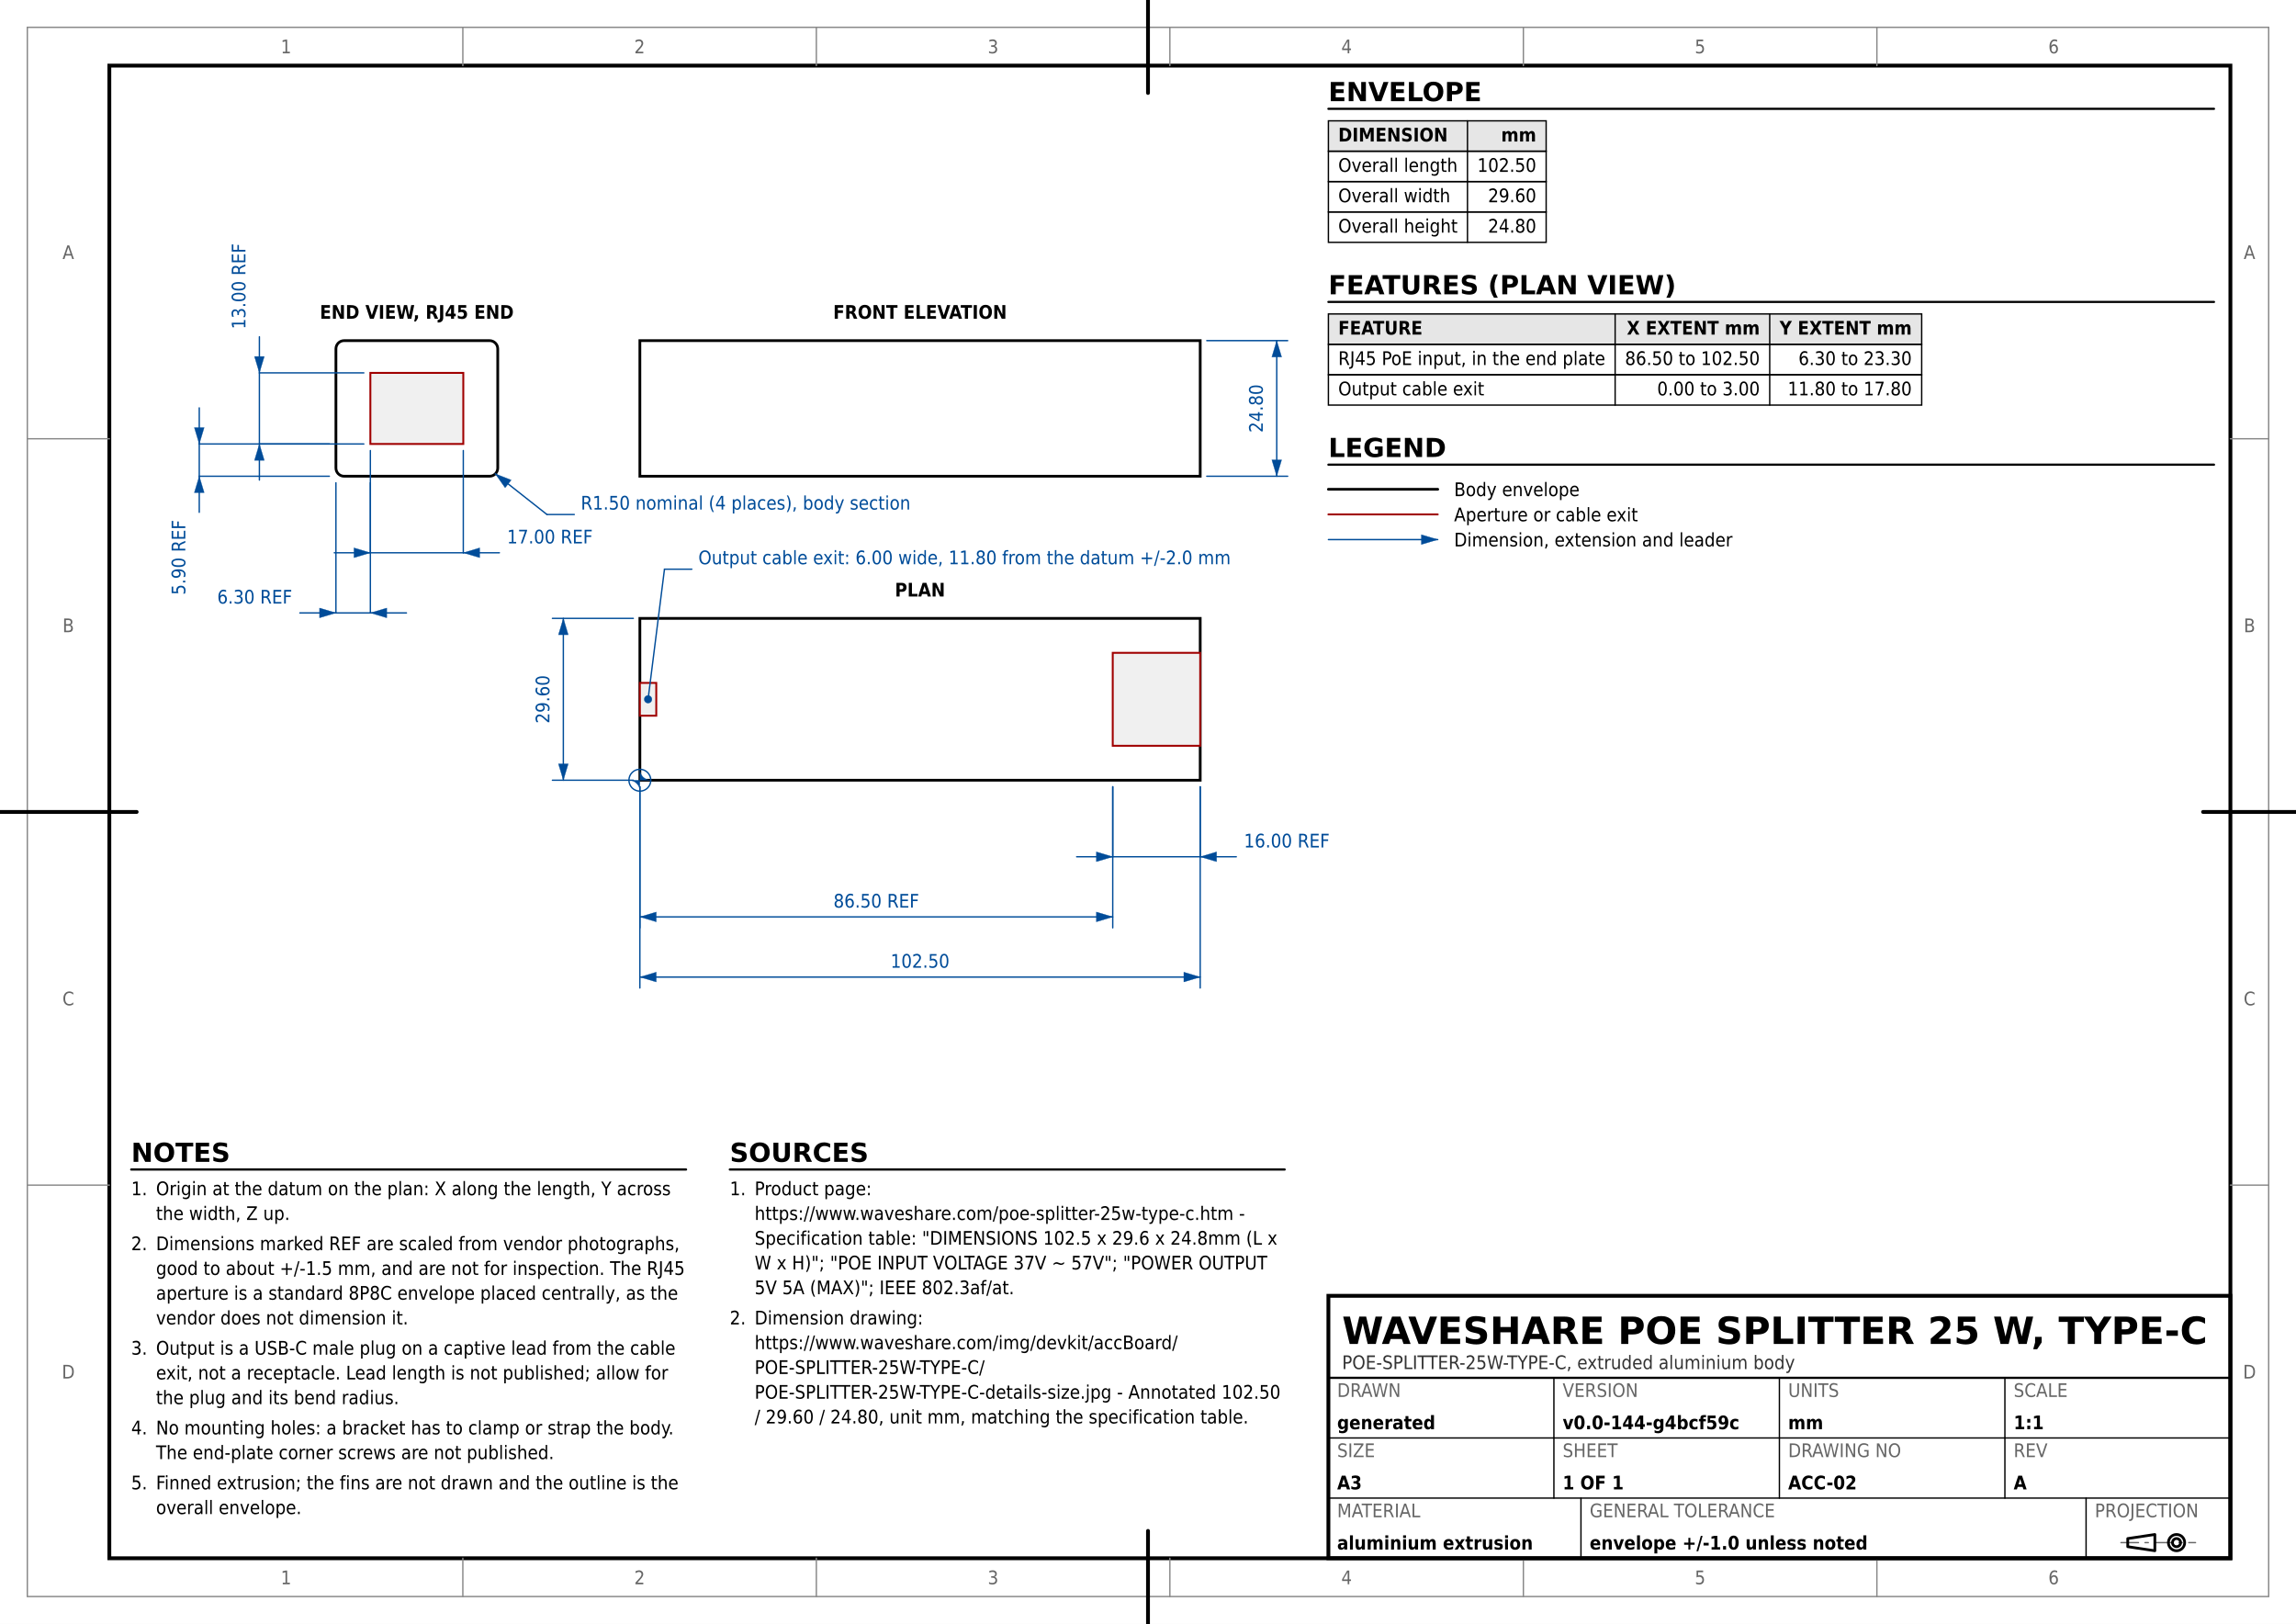
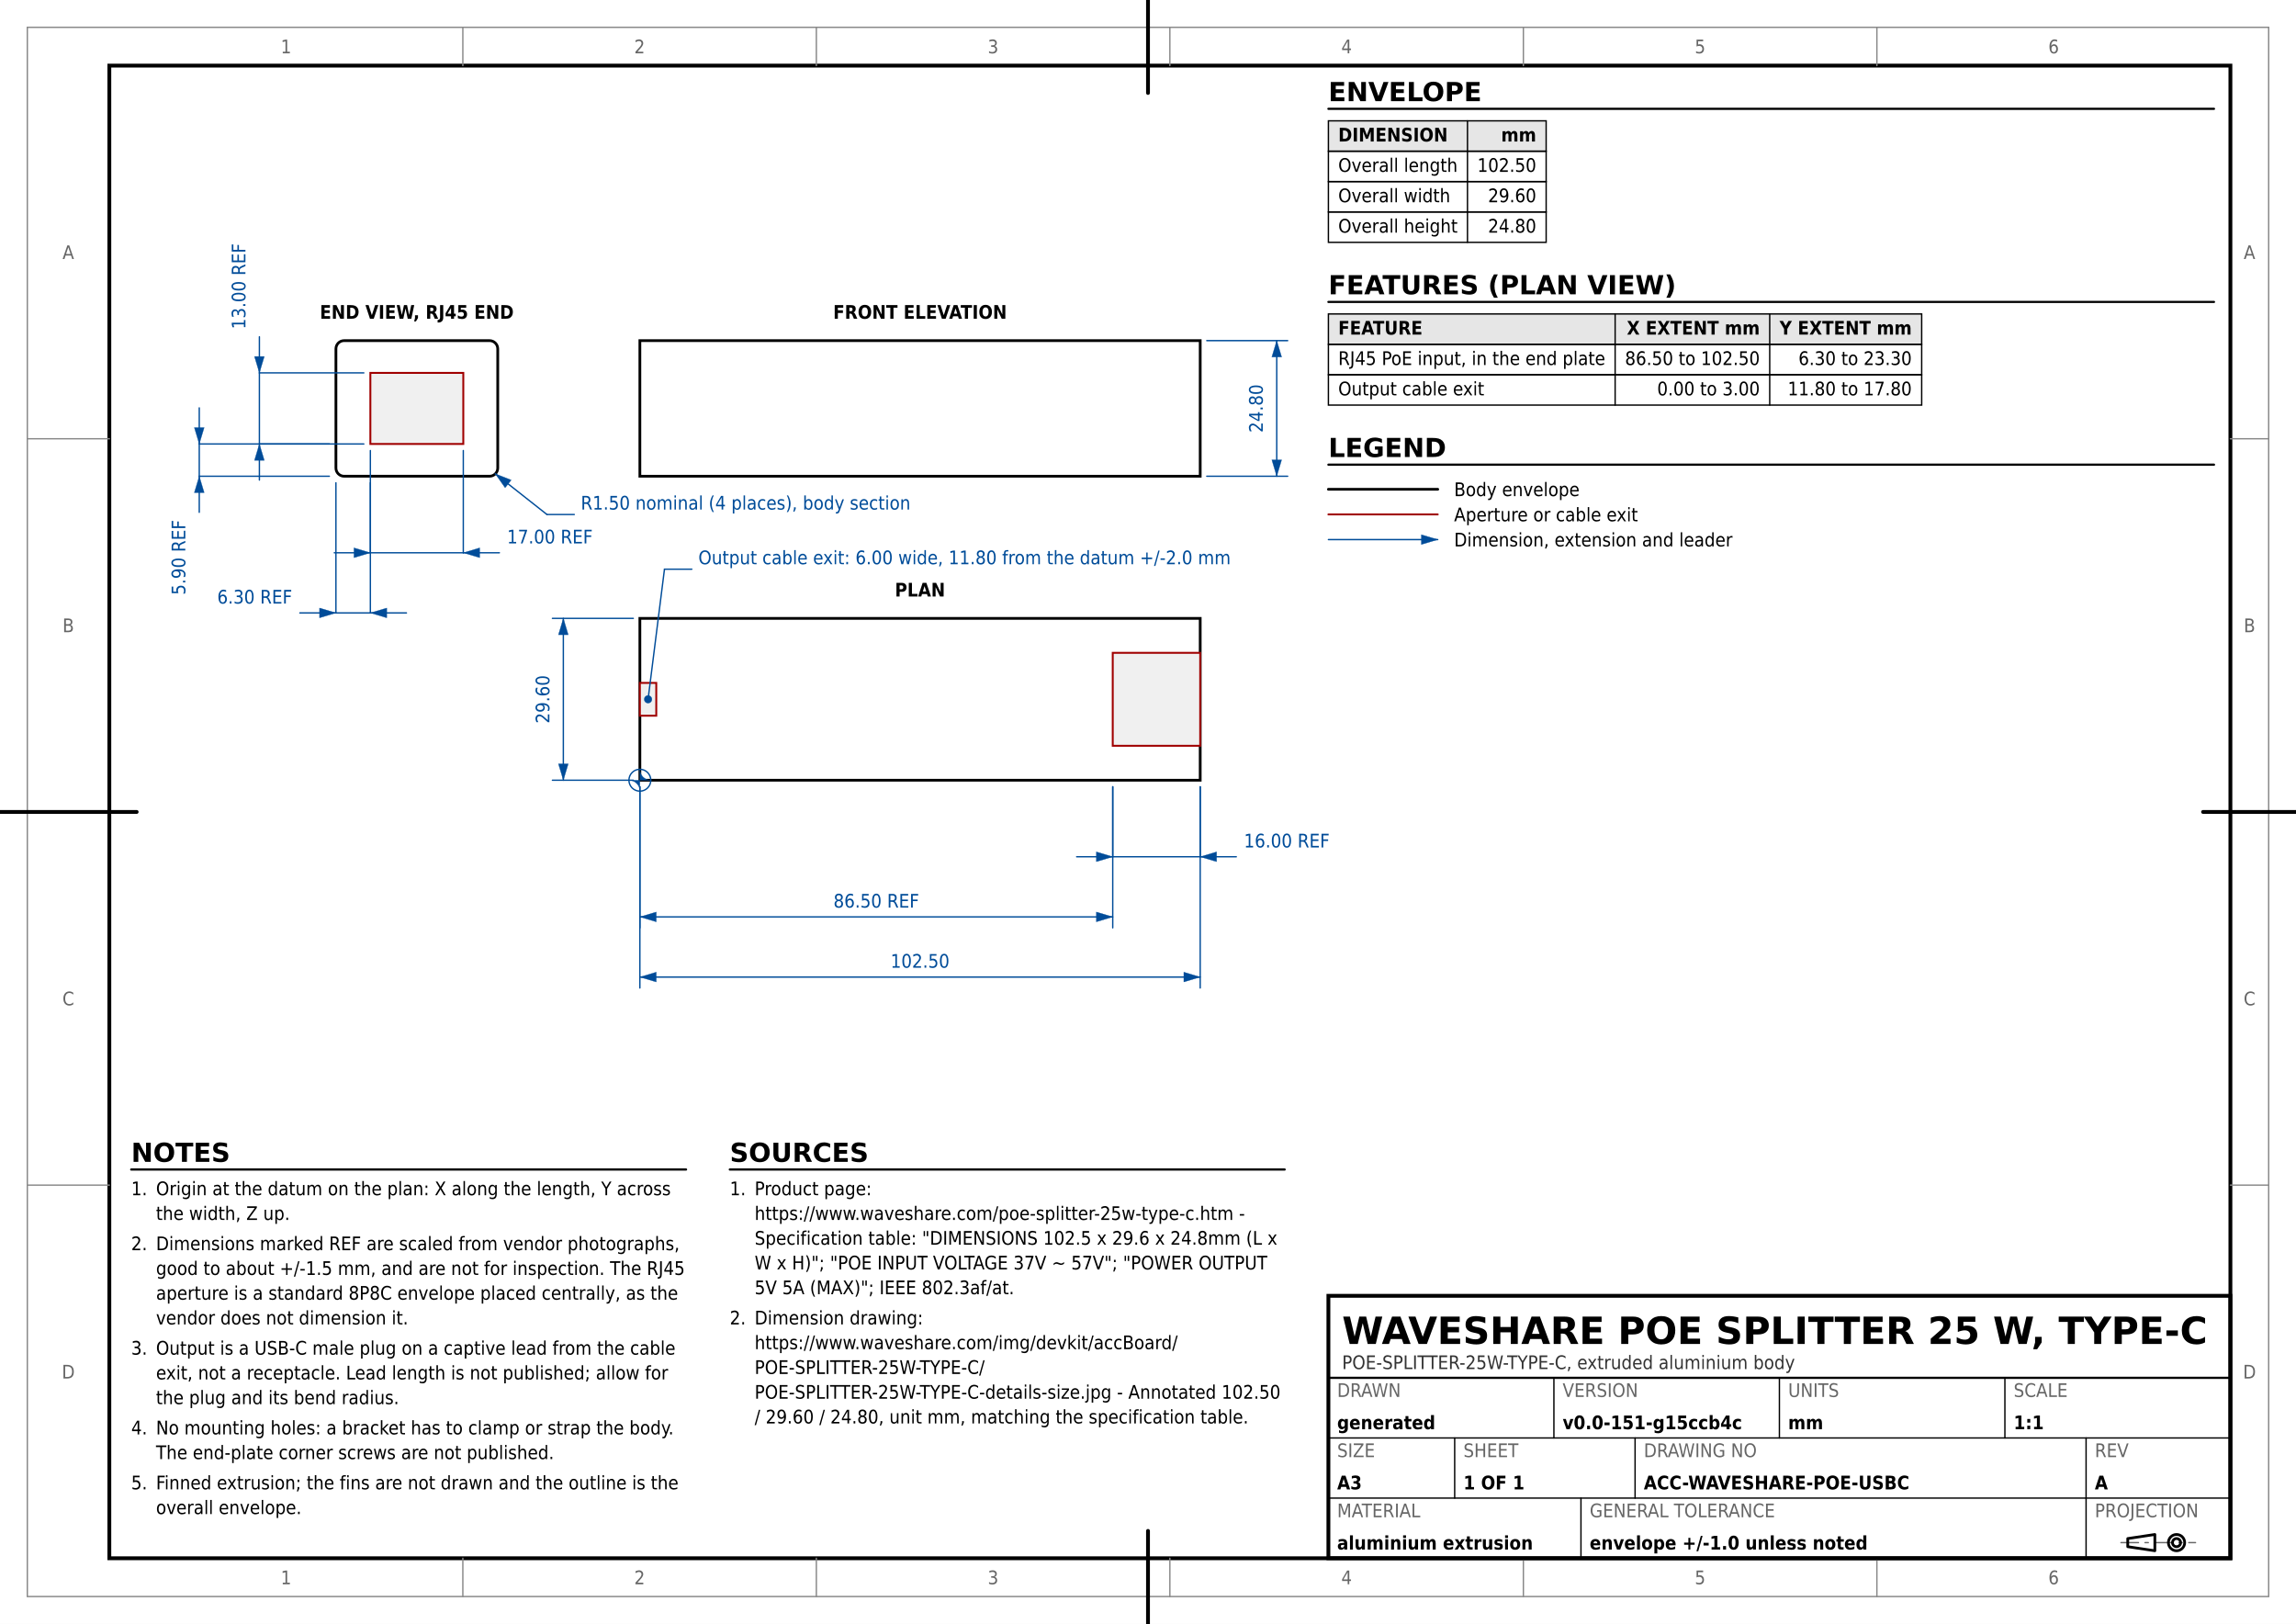
<svg xmlns="http://www.w3.org/2000/svg" version="1.1" width="420mm" height="297mm" viewBox="0 0 420 297">
  <rect width="100%" height="100%" fill="#ffffff" />
  <rect x="5" y="5" width="410" height="287" fill="none" stroke="#888888" stroke-width="0.25" />
  <rect x="20" y="12" width="388" height="273" fill="none" stroke="#000000" stroke-width="0.7" />
  <text x="52.333" y="289.75" font-family="DejaVu Sans Condensed, DejaVu Sans, Liberation Sans, sans-serif" font-size="3.429" fill="#666666" text-anchor="middle">1</text>
  <text x="52.333" y="9.75" font-family="DejaVu Sans Condensed, DejaVu Sans, Liberation Sans, sans-serif" font-size="3.429" fill="#666666" text-anchor="middle">1</text>
  <line x1="84.667" y1="292" x2="84.667" y2="285" stroke="#888888" stroke-width="0.25" stroke-linecap="round" />
  <line x1="84.667" y1="12" x2="84.667" y2="5" stroke="#888888" stroke-width="0.25" stroke-linecap="round" />
  <text x="117" y="289.75" font-family="DejaVu Sans Condensed, DejaVu Sans, Liberation Sans, sans-serif" font-size="3.429" fill="#666666" text-anchor="middle">2</text>
  <text x="117" y="9.75" font-family="DejaVu Sans Condensed, DejaVu Sans, Liberation Sans, sans-serif" font-size="3.429" fill="#666666" text-anchor="middle">2</text>
  <line x1="149.333" y1="292" x2="149.333" y2="285" stroke="#888888" stroke-width="0.25" stroke-linecap="round" />
  <line x1="149.333" y1="12" x2="149.333" y2="5" stroke="#888888" stroke-width="0.25" stroke-linecap="round" />
  <text x="181.667" y="289.75" font-family="DejaVu Sans Condensed, DejaVu Sans, Liberation Sans, sans-serif" font-size="3.429" fill="#666666" text-anchor="middle">3</text>
  <text x="181.667" y="9.75" font-family="DejaVu Sans Condensed, DejaVu Sans, Liberation Sans, sans-serif" font-size="3.429" fill="#666666" text-anchor="middle">3</text>
  <line x1="214" y1="292" x2="214" y2="285" stroke="#888888" stroke-width="0.25" stroke-linecap="round" />
  <line x1="214" y1="12" x2="214" y2="5" stroke="#888888" stroke-width="0.25" stroke-linecap="round" />
  <text x="246.333" y="289.75" font-family="DejaVu Sans Condensed, DejaVu Sans, Liberation Sans, sans-serif" font-size="3.429" fill="#666666" text-anchor="middle">4</text>
  <text x="246.333" y="9.75" font-family="DejaVu Sans Condensed, DejaVu Sans, Liberation Sans, sans-serif" font-size="3.429" fill="#666666" text-anchor="middle">4</text>
  <line x1="278.667" y1="292" x2="278.667" y2="285" stroke="#888888" stroke-width="0.25" stroke-linecap="round" />
  <line x1="278.667" y1="12" x2="278.667" y2="5" stroke="#888888" stroke-width="0.25" stroke-linecap="round" />
  <text x="311" y="289.75" font-family="DejaVu Sans Condensed, DejaVu Sans, Liberation Sans, sans-serif" font-size="3.429" fill="#666666" text-anchor="middle">5</text>
  <text x="311" y="9.75" font-family="DejaVu Sans Condensed, DejaVu Sans, Liberation Sans, sans-serif" font-size="3.429" fill="#666666" text-anchor="middle">5</text>
  <line x1="343.333" y1="292" x2="343.333" y2="285" stroke="#888888" stroke-width="0.25" stroke-linecap="round" />
  <line x1="343.333" y1="12" x2="343.333" y2="5" stroke="#888888" stroke-width="0.25" stroke-linecap="round" />
  <text x="375.667" y="289.75" font-family="DejaVu Sans Condensed, DejaVu Sans, Liberation Sans, sans-serif" font-size="3.429" fill="#666666" text-anchor="middle">6</text>
  <text x="375.667" y="9.75" font-family="DejaVu Sans Condensed, DejaVu Sans, Liberation Sans, sans-serif" font-size="3.429" fill="#666666" text-anchor="middle">6</text>
  <text x="12.5" y="252.125" font-family="DejaVu Sans Condensed, DejaVu Sans, Liberation Sans, sans-serif" font-size="3.429" fill="#666666" text-anchor="middle">D</text>
  <text x="411.5" y="252.125" font-family="DejaVu Sans Condensed, DejaVu Sans, Liberation Sans, sans-serif" font-size="3.429" fill="#666666" text-anchor="middle">D</text>
  <line x1="5" y1="216.75" x2="20" y2="216.75" stroke="#888888" stroke-width="0.25" stroke-linecap="round" />
  <line x1="408" y1="216.75" x2="415" y2="216.75" stroke="#888888" stroke-width="0.25" stroke-linecap="round" />
  <text x="12.5" y="183.875" font-family="DejaVu Sans Condensed, DejaVu Sans, Liberation Sans, sans-serif" font-size="3.429" fill="#666666" text-anchor="middle">C</text>
  <text x="411.5" y="183.875" font-family="DejaVu Sans Condensed, DejaVu Sans, Liberation Sans, sans-serif" font-size="3.429" fill="#666666" text-anchor="middle">C</text>
  <line x1="5" y1="148.5" x2="20" y2="148.5" stroke="#888888" stroke-width="0.25" stroke-linecap="round" />
  <line x1="408" y1="148.5" x2="415" y2="148.5" stroke="#888888" stroke-width="0.25" stroke-linecap="round" />
  <text x="12.5" y="115.625" font-family="DejaVu Sans Condensed, DejaVu Sans, Liberation Sans, sans-serif" font-size="3.429" fill="#666666" text-anchor="middle">B</text>
  <text x="411.5" y="115.625" font-family="DejaVu Sans Condensed, DejaVu Sans, Liberation Sans, sans-serif" font-size="3.429" fill="#666666" text-anchor="middle">B</text>
  <line x1="5" y1="80.25" x2="20" y2="80.25" stroke="#888888" stroke-width="0.25" stroke-linecap="round" />
  <line x1="408" y1="80.25" x2="415" y2="80.25" stroke="#888888" stroke-width="0.25" stroke-linecap="round" />
  <text x="12.5" y="47.375" font-family="DejaVu Sans Condensed, DejaVu Sans, Liberation Sans, sans-serif" font-size="3.429" fill="#666666" text-anchor="middle">A</text>
  <text x="411.5" y="47.375" font-family="DejaVu Sans Condensed, DejaVu Sans, Liberation Sans, sans-serif" font-size="3.429" fill="#666666" text-anchor="middle">A</text>
  <line x1="210" y1="297" x2="210" y2="280" stroke="#000000" stroke-width="0.7" stroke-linecap="round" />
  <line x1="210" y1="17" x2="210" y2="0" stroke="#000000" stroke-width="0.7" stroke-linecap="round" />
  <line x1="0" y1="148.5" x2="25" y2="148.5" stroke="#000000" stroke-width="0.7" stroke-linecap="round" />
  <line x1="403" y1="148.5" x2="420" y2="148.5" stroke="#000000" stroke-width="0.7" stroke-linecap="round" />
  <rect x="117.05" y="62.3" width="102.5" height="24.8" fill="none" stroke="#000000" stroke-width="0.5" />
  <rect x="117.05" y="113.1" width="102.5" height="29.6" fill="none" stroke="#000000" stroke-width="0.5" />
  <rect x="61.45" y="62.3" width="29.6" height="24.8" fill="none" stroke="#000000" stroke-width="0.5" rx="1.5" ry="1.5" />
  <text x="168.3" y="58.3" font-family="DejaVu Sans Condensed, DejaVu Sans, Liberation Sans, sans-serif" font-size="3.429" fill="#000000" text-anchor="middle" font-weight="bold">FRONT ELEVATION</text>
  <text x="168.3" y="109.1" font-family="DejaVu Sans Condensed, DejaVu Sans, Liberation Sans, sans-serif" font-size="3.429" fill="#000000" text-anchor="middle" font-weight="bold">PLAN</text>
  <text x="76.25" y="58.3" font-family="DejaVu Sans Condensed, DejaVu Sans, Liberation Sans, sans-serif" font-size="3.429" fill="#000000" text-anchor="middle" font-weight="bold">END VIEW, RJ45 END</text>
  <rect x="203.55" y="119.4" width="16" height="17" fill="#f0f0f0" stroke="#a00000" stroke-width="0.35" />
  <rect x="67.75" y="68.2" width="17" height="13" fill="#f0f0f0" stroke="#a00000" stroke-width="0.35" />
  <line x1="67.75" y1="82.4" x2="67.75" y2="101.1" stroke="#004c99" stroke-width="0.25" stroke-linecap="round" />
  <line x1="84.75" y1="82.4" x2="84.75" y2="101.1" stroke="#004c99" stroke-width="0.25" stroke-linecap="round" />
  <line x1="67.75" y1="101.1" x2="84.75" y2="101.1" stroke="#004c99" stroke-width="0.25" stroke-linecap="round" />
  <polygon points="67.75,101.1 64.75,100.2 64.75,102" fill="#004c99" stroke="#004c99" stroke-width="0.05" stroke-linejoin="round" />
  <polygon points="84.75,101.1 87.75,102 87.75,100.2" fill="#004c99" stroke="#004c99" stroke-width="0.05" stroke-linejoin="round" />
  <line x1="61.15" y1="101.1" x2="67.75" y2="101.1" stroke="#004c99" stroke-width="0.25" stroke-linecap="round" />
  <line x1="84.75" y1="101.1" x2="91.35" y2="101.1" stroke="#004c99" stroke-width="0.25" stroke-linecap="round" />
  <text x="92.75" y="99.391" font-family="DejaVu Sans Condensed, DejaVu Sans, Liberation Sans, sans-serif" font-size="3.429" fill="#004c99" text-anchor="start">17.00 REF</text>
  <line x1="61.45" y1="88.3" x2="61.45" y2="112.1" stroke="#004c99" stroke-width="0.25" stroke-linecap="round" />
  <line x1="67.75" y1="88.3" x2="67.75" y2="112.1" stroke="#004c99" stroke-width="0.25" stroke-linecap="round" />
  <line x1="61.45" y1="112.1" x2="67.75" y2="112.1" stroke="#004c99" stroke-width="0.25" stroke-linecap="round" />
  <polygon points="61.45,112.1 58.45,111.2 58.45,113" fill="#004c99" stroke="#004c99" stroke-width="0.05" stroke-linejoin="round" />
  <polygon points="67.75,112.1 70.75,113 70.75,111.2" fill="#004c99" stroke="#004c99" stroke-width="0.05" stroke-linejoin="round" />
  <line x1="54.85" y1="112.1" x2="61.45" y2="112.1" stroke="#004c99" stroke-width="0.25" stroke-linecap="round" />
  <line x1="67.75" y1="112.1" x2="74.35" y2="112.1" stroke="#004c99" stroke-width="0.25" stroke-linecap="round" />
  <text x="53.45" y="110.391" font-family="DejaVu Sans Condensed, DejaVu Sans, Liberation Sans, sans-serif" font-size="3.429" fill="#004c99" text-anchor="end">6.30 REF</text>
  <line x1="66.55" y1="81.2" x2="47.45" y2="81.2" stroke="#004c99" stroke-width="0.25" stroke-linecap="round" />
  <line x1="66.55" y1="68.2" x2="47.45" y2="68.2" stroke="#004c99" stroke-width="0.25" stroke-linecap="round" />
  <line x1="47.45" y1="81.2" x2="47.45" y2="68.2" stroke="#004c99" stroke-width="0.25" stroke-linecap="round" />
  <polygon points="47.45,81.2 46.55,84.2 48.35,84.2" fill="#004c99" stroke="#004c99" stroke-width="0.05" stroke-linejoin="round" />
  <polygon points="47.45,68.2 48.35,65.2 46.55,65.2" fill="#004c99" stroke="#004c99" stroke-width="0.05" stroke-linejoin="round" />
  <line x1="47.45" y1="87.8" x2="47.45" y2="81.2" stroke="#004c99" stroke-width="0.25" stroke-linecap="round" />
  <line x1="47.45" y1="68.2" x2="47.45" y2="61.6" stroke="#004c99" stroke-width="0.25" stroke-linecap="round" />
  <text x="44.895" y="60.2" font-family="DejaVu Sans Condensed, DejaVu Sans, Liberation Sans, sans-serif" font-size="3.429" fill="#004c99" text-anchor="start" transform="rotate(-90 44.8953 60.2)">13.00 REF</text>
  <line x1="60.25" y1="87.1" x2="36.45" y2="87.1" stroke="#004c99" stroke-width="0.25" stroke-linecap="round" />
  <line x1="60.25" y1="81.2" x2="36.45" y2="81.2" stroke="#004c99" stroke-width="0.25" stroke-linecap="round" />
  <line x1="36.45" y1="87.1" x2="36.45" y2="81.2" stroke="#004c99" stroke-width="0.25" stroke-linecap="round" />
  <polygon points="36.45,87.1 35.55,90.1 37.35,90.1" fill="#004c99" stroke="#004c99" stroke-width="0.05" stroke-linejoin="round" />
  <polygon points="36.45,81.2 37.35,78.2 35.55,78.2" fill="#004c99" stroke="#004c99" stroke-width="0.05" stroke-linejoin="round" />
  <line x1="36.45" y1="93.7" x2="36.45" y2="87.1" stroke="#004c99" stroke-width="0.25" stroke-linecap="round" />
  <line x1="36.45" y1="81.2" x2="36.45" y2="74.6" stroke="#004c99" stroke-width="0.25" stroke-linecap="round" />
  <text x="33.895" y="95.1" font-family="DejaVu Sans Condensed, DejaVu Sans, Liberation Sans, sans-serif" font-size="3.429" fill="#004c99" text-anchor="end" transform="rotate(-90 33.8953 95.1)">5.90 REF</text>
  <line x1="203.55" y1="143.9" x2="203.55" y2="156.7" stroke="#004c99" stroke-width="0.25" stroke-linecap="round" />
  <line x1="219.55" y1="143.9" x2="219.55" y2="156.7" stroke="#004c99" stroke-width="0.25" stroke-linecap="round" />
  <line x1="203.55" y1="156.7" x2="219.55" y2="156.7" stroke="#004c99" stroke-width="0.25" stroke-linecap="round" />
  <polygon points="203.55,156.7 200.55,155.8 200.55,157.6" fill="#004c99" stroke="#004c99" stroke-width="0.05" stroke-linejoin="round" />
  <polygon points="219.55,156.7 222.55,157.6 222.55,155.8" fill="#004c99" stroke="#004c99" stroke-width="0.05" stroke-linejoin="round" />
  <line x1="196.95" y1="156.7" x2="203.55" y2="156.7" stroke="#004c99" stroke-width="0.25" stroke-linecap="round" />
  <line x1="219.55" y1="156.7" x2="226.15" y2="156.7" stroke="#004c99" stroke-width="0.25" stroke-linecap="round" />
  <text x="227.55" y="154.991" font-family="DejaVu Sans Condensed, DejaVu Sans, Liberation Sans, sans-serif" font-size="3.429" fill="#004c99" text-anchor="start">16.00 REF</text>
  <line x1="117.05" y1="143.9" x2="117.05" y2="169.7" stroke="#004c99" stroke-width="0.25" stroke-linecap="round" />
  <line x1="203.55" y1="143.9" x2="203.55" y2="169.7" stroke="#004c99" stroke-width="0.25" stroke-linecap="round" />
  <line x1="117.05" y1="167.7" x2="203.55" y2="167.7" stroke="#004c99" stroke-width="0.25" stroke-linecap="round" />
  <polygon points="117.05,167.7 120.05,168.6 120.05,166.8" fill="#004c99" stroke="#004c99" stroke-width="0.05" stroke-linejoin="round" />
  <polygon points="203.55,167.7 200.55,166.8 200.55,168.6" fill="#004c99" stroke="#004c99" stroke-width="0.05" stroke-linejoin="round" />
  <text x="160.3" y="165.991" font-family="DejaVu Sans Condensed, DejaVu Sans, Liberation Sans, sans-serif" font-size="3.429" fill="#004c99" text-anchor="middle">86.50 REF</text>
  <rect x="117.05" y="124.9" width="3" height="6" fill="#f0f0f0" stroke="#a00000" stroke-width="0.35" />
  <circle cx="118.55" cy="127.9" r="0.7" fill="#004c99" stroke="#004c99" stroke-width="0.05" />
  <line x1="118.55" y1="127.9" x2="121.55" y2="104.1" stroke="#004c99" stroke-width="0.25" stroke-linecap="round" />
  <line x1="121.55" y1="104.1" x2="126.55" y2="104.1" stroke="#004c99" stroke-width="0.25" stroke-linecap="round" />
  <text x="127.75" y="103.2" font-family="DejaVu Sans Condensed, DejaVu Sans, Liberation Sans, sans-serif" font-size="3.429" fill="#004c99" text-anchor="start">Output cable exit: 6.00 wide, 11.80 from the datum +/-2.0 mm</text>
  <line x1="117.05" y1="143.9" x2="117.05" y2="180.7" stroke="#004c99" stroke-width="0.25" stroke-linecap="round" />
  <line x1="219.55" y1="143.9" x2="219.55" y2="180.7" stroke="#004c99" stroke-width="0.25" stroke-linecap="round" />
  <line x1="117.05" y1="178.7" x2="219.55" y2="178.7" stroke="#004c99" stroke-width="0.25" stroke-linecap="round" />
  <polygon points="117.05,178.7 120.05,179.6 120.05,177.8" fill="#004c99" stroke="#004c99" stroke-width="0.05" stroke-linejoin="round" />
  <polygon points="219.55,178.7 216.55,177.8 216.55,179.6" fill="#004c99" stroke="#004c99" stroke-width="0.05" stroke-linejoin="round" />
  <text x="168.3" y="176.991" font-family="DejaVu Sans Condensed, DejaVu Sans, Liberation Sans, sans-serif" font-size="3.429" fill="#004c99" text-anchor="middle">102.50</text>
  <line x1="115.85" y1="142.7" x2="101.05" y2="142.7" stroke="#004c99" stroke-width="0.25" stroke-linecap="round" />
  <line x1="115.85" y1="113.1" x2="101.05" y2="113.1" stroke="#004c99" stroke-width="0.25" stroke-linecap="round" />
  <line x1="103.05" y1="142.7" x2="103.05" y2="113.1" stroke="#004c99" stroke-width="0.25" stroke-linecap="round" />
  <polygon points="103.05,142.7 103.95,139.7 102.15,139.7" fill="#004c99" stroke="#004c99" stroke-width="0.05" stroke-linejoin="round" />
  <polygon points="103.05,113.1 102.15,116.1 103.95,116.1" fill="#004c99" stroke="#004c99" stroke-width="0.05" stroke-linejoin="round" />
  <text x="100.495" y="127.9" font-family="DejaVu Sans Condensed, DejaVu Sans, Liberation Sans, sans-serif" font-size="3.429" fill="#004c99" text-anchor="middle" transform="rotate(-90 100.4953 127.9)">29.60</text>
  <line x1="220.75" y1="87.1" x2="235.55" y2="87.1" stroke="#004c99" stroke-width="0.25" stroke-linecap="round" />
  <line x1="220.75" y1="62.3" x2="235.55" y2="62.3" stroke="#004c99" stroke-width="0.25" stroke-linecap="round" />
  <line x1="233.55" y1="87.1" x2="233.55" y2="62.3" stroke="#004c99" stroke-width="0.25" stroke-linecap="round" />
  <polygon points="233.55,87.1 234.45,84.1 232.65,84.1" fill="#004c99" stroke="#004c99" stroke-width="0.05" stroke-linejoin="round" />
  <polygon points="233.55,62.3 232.65,65.3 234.45,65.3" fill="#004c99" stroke="#004c99" stroke-width="0.05" stroke-linejoin="round" />
  <text x="230.995" y="74.7" font-family="DejaVu Sans Condensed, DejaVu Sans, Liberation Sans, sans-serif" font-size="3.429" fill="#004c99" text-anchor="middle" transform="rotate(-90 230.9953 74.7)">24.80</text>
  <polygon points="90.6,86.65 92.399,89.214 93.513,87.8" fill="#004c99" stroke="#004c99" stroke-width="0.05" stroke-linejoin="round" />
  <line x1="90.6" y1="86.65" x2="100.05" y2="94.1" stroke="#004c99" stroke-width="0.25" stroke-linecap="round" />
  <line x1="100.05" y1="94.1" x2="105.05" y2="94.1" stroke="#004c99" stroke-width="0.25" stroke-linecap="round" />
  <text x="106.25" y="93.2" font-family="DejaVu Sans Condensed, DejaVu Sans, Liberation Sans, sans-serif" font-size="3.429" fill="#004c99" text-anchor="start">R1.50 nominal (4 places), body section</text>
  <circle cx="117.05" cy="142.7" r="2" fill="none" stroke="#004c99" stroke-width="0.25" />
  <path d="M 117.05 142.7 L 119.05 142.7 A 2.0 2.0 0 0 1 117.05 140.7 Z" fill="#004c99" stroke="#004c99" stroke-width="0.05" stroke-linejoin="round" stroke-linecap="round" />
  <path d="M 117.05 142.7 L 115.05 142.7 A 2.0 2.0 0 0 1 117.05 144.7 Z" fill="#004c99" stroke="#004c99" stroke-width="0.05" stroke-linejoin="round" stroke-linecap="round" />
  <text x="243" y="18.5" font-family="DejaVu Sans, Liberation Sans, sans-serif" font-size="4.801" fill="#000000" text-anchor="start" font-weight="bold">ENVELOPE</text>
  <line x1="243" y1="19.9" x2="405" y2="19.9" stroke="#000000" stroke-width="0.4" stroke-linecap="round" />
  <rect x="243" y="22.1" width="39.833" height="5.556" fill="#e6e6e6" stroke="#000000" stroke-width="0.25" />
  <text x="244.8" y="25.878" font-family="DejaVu Sans Condensed, DejaVu Sans, Liberation Sans, sans-serif" font-size="3.429" fill="#000000" text-anchor="start" font-weight="bold">DIMENSION</text>
  <text x="281.033" y="25.878" font-family="DejaVu Sans Condensed, DejaVu Sans, Liberation Sans, sans-serif" font-size="3.429" fill="#000000" text-anchor="end" font-weight="bold">mm</text>
  <rect x="243" y="27.656" width="39.833" height="5.556" fill="none" stroke="#000000" stroke-width="0.25" />
  <text x="244.8" y="31.433" font-family="DejaVu Sans Condensed, DejaVu Sans, Liberation Sans, sans-serif" font-size="3.429" fill="#000000" text-anchor="start">Overall length</text>
  <text x="281.033" y="31.433" font-family="DejaVu Sans Condensed, DejaVu Sans, Liberation Sans, sans-serif" font-size="3.429" fill="#000000" text-anchor="end">102.50</text>
  <rect x="243" y="33.211" width="39.833" height="5.556" fill="none" stroke="#000000" stroke-width="0.25" />
  <text x="244.8" y="36.989" font-family="DejaVu Sans Condensed, DejaVu Sans, Liberation Sans, sans-serif" font-size="3.429" fill="#000000" text-anchor="start">Overall width</text>
  <text x="281.033" y="36.989" font-family="DejaVu Sans Condensed, DejaVu Sans, Liberation Sans, sans-serif" font-size="3.429" fill="#000000" text-anchor="end">29.60</text>
  <rect x="243" y="38.767" width="39.833" height="5.556" fill="none" stroke="#000000" stroke-width="0.25" />
  <text x="244.8" y="42.544" font-family="DejaVu Sans Condensed, DejaVu Sans, Liberation Sans, sans-serif" font-size="3.429" fill="#000000" text-anchor="start">Overall height</text>
  <text x="281.033" y="42.544" font-family="DejaVu Sans Condensed, DejaVu Sans, Liberation Sans, sans-serif" font-size="3.429" fill="#000000" text-anchor="end">24.80</text>
  <line x1="268.441" y1="22.1" x2="268.441" y2="44.322" stroke="#000000" stroke-width="0.25" stroke-linecap="round" />
  <text x="243" y="53.822" font-family="DejaVu Sans, Liberation Sans, sans-serif" font-size="4.801" fill="#000000" text-anchor="start" font-weight="bold">FEATURES (PLAN VIEW)</text>
  <line x1="243" y1="55.222" x2="405" y2="55.222" stroke="#000000" stroke-width="0.4" stroke-linecap="round" />
  <rect x="243" y="57.422" width="108.528" height="5.556" fill="#e6e6e6" stroke="#000000" stroke-width="0.25" />
  <text x="244.8" y="61.2" font-family="DejaVu Sans Condensed, DejaVu Sans, Liberation Sans, sans-serif" font-size="3.429" fill="#000000" text-anchor="start" font-weight="bold">FEATURE</text>
  <text x="321.929" y="61.2" font-family="DejaVu Sans Condensed, DejaVu Sans, Liberation Sans, sans-serif" font-size="3.429" fill="#000000" text-anchor="end" font-weight="bold">X EXTENT mm</text>
  <text x="349.728" y="61.2" font-family="DejaVu Sans Condensed, DejaVu Sans, Liberation Sans, sans-serif" font-size="3.429" fill="#000000" text-anchor="end" font-weight="bold">Y EXTENT mm</text>
  <rect x="243" y="62.978" width="108.528" height="5.556" fill="none" stroke="#000000" stroke-width="0.25" />
  <text x="244.8" y="66.756" font-family="DejaVu Sans Condensed, DejaVu Sans, Liberation Sans, sans-serif" font-size="3.429" fill="#000000" text-anchor="start">RJ45 PoE input, in the end plate</text>
  <text x="321.929" y="66.756" font-family="DejaVu Sans Condensed, DejaVu Sans, Liberation Sans, sans-serif" font-size="3.429" fill="#000000" text-anchor="end">86.50 to 102.50</text>
  <text x="349.728" y="66.756" font-family="DejaVu Sans Condensed, DejaVu Sans, Liberation Sans, sans-serif" font-size="3.429" fill="#000000" text-anchor="end">6.30 to 23.30</text>
  <rect x="243" y="68.533" width="108.528" height="5.556" fill="none" stroke="#000000" stroke-width="0.25" />
  <text x="244.8" y="72.311" font-family="DejaVu Sans Condensed, DejaVu Sans, Liberation Sans, sans-serif" font-size="3.429" fill="#000000" text-anchor="start">Output cable exit</text>
  <text x="321.929" y="72.311" font-family="DejaVu Sans Condensed, DejaVu Sans, Liberation Sans, sans-serif" font-size="3.429" fill="#000000" text-anchor="end">0.00 to 3.00</text>
  <text x="349.728" y="72.311" font-family="DejaVu Sans Condensed, DejaVu Sans, Liberation Sans, sans-serif" font-size="3.429" fill="#000000" text-anchor="end">11.80 to 17.80</text>
  <line x1="295.452" y1="57.422" x2="295.452" y2="74.089" stroke="#000000" stroke-width="0.25" stroke-linecap="round" />
  <line x1="323.729" y1="57.422" x2="323.729" y2="74.089" stroke="#000000" stroke-width="0.25" stroke-linecap="round" />
  <text x="243" y="83.589" font-family="DejaVu Sans, Liberation Sans, sans-serif" font-size="4.801" fill="#000000" text-anchor="start" font-weight="bold">LEGEND</text>
  <line x1="243" y1="84.989" x2="405" y2="84.989" stroke="#000000" stroke-width="0.4" stroke-linecap="round" />
  <line x1="243" y1="89.489" x2="263" y2="89.489" stroke="#000000" stroke-width="0.5" stroke-linecap="round" />
  <text x="266" y="90.739" font-family="DejaVu Sans Condensed, DejaVu Sans, Liberation Sans, sans-serif" font-size="3.429" fill="#000000" text-anchor="start">Body envelope</text>
  <line x1="243" y1="94.089" x2="263" y2="94.089" stroke="#a00000" stroke-width="0.35" stroke-linecap="round" />
  <text x="266" y="95.339" font-family="DejaVu Sans Condensed, DejaVu Sans, Liberation Sans, sans-serif" font-size="3.429" fill="#000000" text-anchor="start">Aperture or cable exit</text>
  <line x1="243" y1="98.689" x2="263" y2="98.689" stroke="#004c99" stroke-width="0.25" stroke-linecap="round" />
  <polygon points="263,98.689 260,97.789 260,99.589" fill="#004c99" stroke="#004c99" stroke-width="0.05" stroke-linejoin="round" />
  <text x="266" y="99.939" font-family="DejaVu Sans Condensed, DejaVu Sans, Liberation Sans, sans-serif" font-size="3.429" fill="#000000" text-anchor="start">Dimension, extension and leader</text>
  <text x="24" y="212.5" font-family="DejaVu Sans, Liberation Sans, sans-serif" font-size="4.801" fill="#000000" text-anchor="start" font-weight="bold">NOTES</text>
  <line x1="24" y1="213.9" x2="125.5" y2="213.9" stroke="#000000" stroke-width="0.4" stroke-linecap="round" />
  <text x="24" y="218.6" font-family="DejaVu Sans Condensed, DejaVu Sans, Liberation Sans, sans-serif" font-size="3.429" fill="#000000" text-anchor="start">1.</text>
  <text x="28.542" y="218.6" font-family="DejaVu Sans Condensed, DejaVu Sans, Liberation Sans, sans-serif" font-size="3.429" fill="#000000" text-anchor="start">Origin at the datum on the plan: X along the length, Y across</text>
  <text x="28.542" y="223.127" font-family="DejaVu Sans Condensed, DejaVu Sans, Liberation Sans, sans-serif" font-size="3.429" fill="#000000" text-anchor="start">the width, Z up.</text>
  <text x="24" y="228.654" font-family="DejaVu Sans Condensed, DejaVu Sans, Liberation Sans, sans-serif" font-size="3.429" fill="#000000" text-anchor="start">2.</text>
  <text x="28.542" y="228.654" font-family="DejaVu Sans Condensed, DejaVu Sans, Liberation Sans, sans-serif" font-size="3.429" fill="#000000" text-anchor="start">Dimensions marked REF are scaled from vendor photographs,</text>
  <text x="28.542" y="233.18" font-family="DejaVu Sans Condensed, DejaVu Sans, Liberation Sans, sans-serif" font-size="3.429" fill="#000000" text-anchor="start">good to about +/-1.5 mm, and are not for inspection. The RJ45</text>
  <text x="28.542" y="237.707" font-family="DejaVu Sans Condensed, DejaVu Sans, Liberation Sans, sans-serif" font-size="3.429" fill="#000000" text-anchor="start">aperture is a standard 8P8C envelope placed centrally, as the</text>
  <text x="28.542" y="242.234" font-family="DejaVu Sans Condensed, DejaVu Sans, Liberation Sans, sans-serif" font-size="3.429" fill="#000000" text-anchor="start">vendor does not dimension it.</text>
  <text x="24" y="247.761" font-family="DejaVu Sans Condensed, DejaVu Sans, Liberation Sans, sans-serif" font-size="3.429" fill="#000000" text-anchor="start">3.</text>
  <text x="28.542" y="247.761" font-family="DejaVu Sans Condensed, DejaVu Sans, Liberation Sans, sans-serif" font-size="3.429" fill="#000000" text-anchor="start">Output is a USB-C male plug on a captive lead from the cable</text>
  <text x="28.542" y="252.287" font-family="DejaVu Sans Condensed, DejaVu Sans, Liberation Sans, sans-serif" font-size="3.429" fill="#000000" text-anchor="start">exit, not a receptacle. Lead length is not published; allow for</text>
  <text x="28.542" y="256.814" font-family="DejaVu Sans Condensed, DejaVu Sans, Liberation Sans, sans-serif" font-size="3.429" fill="#000000" text-anchor="start">the plug and its bend radius.</text>
  <text x="24" y="262.341" font-family="DejaVu Sans Condensed, DejaVu Sans, Liberation Sans, sans-serif" font-size="3.429" fill="#000000" text-anchor="start">4.</text>
  <text x="28.542" y="262.341" font-family="DejaVu Sans Condensed, DejaVu Sans, Liberation Sans, sans-serif" font-size="3.429" fill="#000000" text-anchor="start">No mounting holes: a bracket has to clamp or strap the body.</text>
  <text x="28.542" y="266.868" font-family="DejaVu Sans Condensed, DejaVu Sans, Liberation Sans, sans-serif" font-size="3.429" fill="#000000" text-anchor="start">The end-plate corner screws are not published.</text>
  <text x="24" y="272.394" font-family="DejaVu Sans Condensed, DejaVu Sans, Liberation Sans, sans-serif" font-size="3.429" fill="#000000" text-anchor="start">5.</text>
  <text x="28.542" y="272.394" font-family="DejaVu Sans Condensed, DejaVu Sans, Liberation Sans, sans-serif" font-size="3.429" fill="#000000" text-anchor="start">Finned extrusion; the fins are not drawn and the outline is the</text>
  <text x="28.542" y="276.921" font-family="DejaVu Sans Condensed, DejaVu Sans, Liberation Sans, sans-serif" font-size="3.429" fill="#000000" text-anchor="start">overall envelope.</text>
  <text x="133.5" y="212.5" font-family="DejaVu Sans, Liberation Sans, sans-serif" font-size="4.801" fill="#000000" text-anchor="start" font-weight="bold">SOURCES</text>
  <line x1="133.5" y1="213.9" x2="235" y2="213.9" stroke="#000000" stroke-width="0.4" stroke-linecap="round" />
  <text x="133.5" y="218.6" font-family="DejaVu Sans Condensed, DejaVu Sans, Liberation Sans, sans-serif" font-size="3.429" fill="#000000" text-anchor="start">1.</text>
  <text x="138.042" y="218.6" font-family="DejaVu Sans Condensed, DejaVu Sans, Liberation Sans, sans-serif" font-size="3.429" fill="#000000" text-anchor="start">Product page:</text>
  <text x="138.042" y="223.127" font-family="DejaVu Sans Condensed, DejaVu Sans, Liberation Sans, sans-serif" font-size="3.429" fill="#000000" text-anchor="start">https://www.waveshare.com/poe-splitter-25w-type-c.htm -</text>
  <text x="138.042" y="227.654" font-family="DejaVu Sans Condensed, DejaVu Sans, Liberation Sans, sans-serif" font-size="3.429" fill="#000000" text-anchor="start">Specification table: "DIMENSIONS 102.5 x 29.6 x 24.8mm (L x</text>
  <text x="138.042" y="232.18" font-family="DejaVu Sans Condensed, DejaVu Sans, Liberation Sans, sans-serif" font-size="3.429" fill="#000000" text-anchor="start">W x H)"; "POE INPUT VOLTAGE 37V ~ 57V"; "POWER OUTPUT</text>
  <text x="138.042" y="236.707" font-family="DejaVu Sans Condensed, DejaVu Sans, Liberation Sans, sans-serif" font-size="3.429" fill="#000000" text-anchor="start">5V 5A (MAX)"; IEEE 802.3af/at.</text>
  <text x="133.5" y="242.234" font-family="DejaVu Sans Condensed, DejaVu Sans, Liberation Sans, sans-serif" font-size="3.429" fill="#000000" text-anchor="start">2.</text>
  <text x="138.042" y="242.234" font-family="DejaVu Sans Condensed, DejaVu Sans, Liberation Sans, sans-serif" font-size="3.429" fill="#000000" text-anchor="start">Dimension drawing:</text>
  <text x="138.042" y="246.761" font-family="DejaVu Sans Condensed, DejaVu Sans, Liberation Sans, sans-serif" font-size="3.429" fill="#000000" text-anchor="start">https://www.waveshare.com/img/devkit/accBoard/</text>
  <text x="138.042" y="251.287" font-family="DejaVu Sans Condensed, DejaVu Sans, Liberation Sans, sans-serif" font-size="3.429" fill="#000000" text-anchor="start">POE-SPLITTER-25W-TYPE-C/</text>
  <text x="138.042" y="255.814" font-family="DejaVu Sans Condensed, DejaVu Sans, Liberation Sans, sans-serif" font-size="3.429" fill="#000000" text-anchor="start">POE-SPLITTER-25W-TYPE-C-details-size.jpg - Annotated 102.50</text>
  <text x="138.042" y="260.341" font-family="DejaVu Sans Condensed, DejaVu Sans, Liberation Sans, sans-serif" font-size="3.429" fill="#000000" text-anchor="start">/ 29.60 / 24.80, unit mm, matching the specification table.</text>
  <rect x="243" y="237" width="165" height="48" fill="none" stroke="#000000" stroke-width="0.7" />
  <line x1="243" y1="252" x2="408" y2="252" stroke="#000000" stroke-width="0.4" stroke-linecap="round" />
  <text x="245.5" y="245.8" font-family="DejaVu Sans, Liberation Sans, sans-serif" font-size="6.859" fill="#000000" text-anchor="start" font-weight="bold">WAVESHARE POE SPLITTER 25 W, TYPE-C</text>
  <text x="245.5" y="250.4" font-family="DejaVu Sans Condensed, DejaVu Sans, Liberation Sans, sans-serif" font-size="3.429" fill="#333333" text-anchor="start">POE-SPLITTER-25W-TYPE-C, extruded aluminium body</text>
  <text x="244.6" y="255.5" font-family="DejaVu Sans Condensed, DejaVu Sans, Liberation Sans, sans-serif" font-size="3.429" fill="#666666" text-anchor="start">DRAWN</text>
  <text x="244.6" y="261.4" font-family="DejaVu Sans Condensed, DejaVu Sans, Liberation Sans, sans-serif" font-size="3.429" fill="#000000" text-anchor="start" font-weight="bold">generated</text>
  <line x1="284.25" y1="263" x2="284.25" y2="252" stroke="#000000" stroke-width="0.25" stroke-linecap="round" />
  <text x="285.85" y="255.5" font-family="DejaVu Sans Condensed, DejaVu Sans, Liberation Sans, sans-serif" font-size="3.429" fill="#666666" text-anchor="start">VERSION</text>
-   <text x="285.85" y="261.4" font-family="DejaVu Sans Condensed, DejaVu Sans, Liberation Sans, sans-serif" font-size="3.429" fill="#000000" text-anchor="start" font-weight="bold">v0.0-144-g4bcf59c</text>
+   <text x="285.85" y="261.4" font-family="DejaVu Sans Condensed, DejaVu Sans, Liberation Sans, sans-serif" font-size="3.429" fill="#000000" text-anchor="start" font-weight="bold">v0.0-151-g15ccb4c</text>
  <line x1="325.5" y1="263" x2="325.5" y2="252" stroke="#000000" stroke-width="0.25" stroke-linecap="round" />
  <text x="327.1" y="255.5" font-family="DejaVu Sans Condensed, DejaVu Sans, Liberation Sans, sans-serif" font-size="3.429" fill="#666666" text-anchor="start">UNITS</text>
  <text x="327.1" y="261.4" font-family="DejaVu Sans Condensed, DejaVu Sans, Liberation Sans, sans-serif" font-size="3.429" fill="#000000" text-anchor="start" font-weight="bold">mm</text>
  <line x1="366.75" y1="263" x2="366.75" y2="252" stroke="#000000" stroke-width="0.25" stroke-linecap="round" />
  <text x="368.35" y="255.5" font-family="DejaVu Sans Condensed, DejaVu Sans, Liberation Sans, sans-serif" font-size="3.429" fill="#666666" text-anchor="start">SCALE</text>
  <text x="368.35" y="261.4" font-family="DejaVu Sans Condensed, DejaVu Sans, Liberation Sans, sans-serif" font-size="3.429" fill="#000000" text-anchor="start" font-weight="bold">1:1</text>
-   <line x1="243" y1="263" x2="284.25" y2="263" stroke="#000000" stroke-width="0.25" stroke-linecap="round" />
+   <line x1="243" y1="263" x2="408" y2="263" stroke="#000000" stroke-width="0.25" stroke-linecap="round" />
  <text x="244.6" y="266.5" font-family="DejaVu Sans Condensed, DejaVu Sans, Liberation Sans, sans-serif" font-size="3.429" fill="#666666" text-anchor="start">SIZE</text>
  <text x="244.6" y="272.4" font-family="DejaVu Sans Condensed, DejaVu Sans, Liberation Sans, sans-serif" font-size="3.429" fill="#000000" text-anchor="start" font-weight="bold">A3</text>
-   <line x1="284.25" y1="274" x2="284.25" y2="263" stroke="#000000" stroke-width="0.25" stroke-linecap="round" />
-   <line x1="284.25" y1="263" x2="325.5" y2="263" stroke="#000000" stroke-width="0.25" stroke-linecap="round" />
-   <text x="285.85" y="266.5" font-family="DejaVu Sans Condensed, DejaVu Sans, Liberation Sans, sans-serif" font-size="3.429" fill="#666666" text-anchor="start">SHEET</text>
-   <text x="285.85" y="272.4" font-family="DejaVu Sans Condensed, DejaVu Sans, Liberation Sans, sans-serif" font-size="3.429" fill="#000000" text-anchor="start" font-weight="bold">1 OF 1</text>
-   <line x1="325.5" y1="274" x2="325.5" y2="263" stroke="#000000" stroke-width="0.25" stroke-linecap="round" />
-   <line x1="325.5" y1="263" x2="366.75" y2="263" stroke="#000000" stroke-width="0.25" stroke-linecap="round" />
-   <text x="327.1" y="266.5" font-family="DejaVu Sans Condensed, DejaVu Sans, Liberation Sans, sans-serif" font-size="3.429" fill="#666666" text-anchor="start">DRAWING NO</text>
-   <text x="327.1" y="272.4" font-family="DejaVu Sans Condensed, DejaVu Sans, Liberation Sans, sans-serif" font-size="3.429" fill="#000000" text-anchor="start" font-weight="bold">ACC-02</text>
-   <line x1="366.75" y1="274" x2="366.75" y2="263" stroke="#000000" stroke-width="0.25" stroke-linecap="round" />
-   <line x1="366.75" y1="263" x2="408" y2="263" stroke="#000000" stroke-width="0.25" stroke-linecap="round" />
-   <text x="368.35" y="266.5" font-family="DejaVu Sans Condensed, DejaVu Sans, Liberation Sans, sans-serif" font-size="3.429" fill="#666666" text-anchor="start">REV</text>
-   <text x="368.35" y="272.4" font-family="DejaVu Sans Condensed, DejaVu Sans, Liberation Sans, sans-serif" font-size="3.429" fill="#000000" text-anchor="start" font-weight="bold">A</text>
+   <line x1="266.1" y1="274" x2="266.1" y2="263" stroke="#000000" stroke-width="0.25" stroke-linecap="round" />
+   <text x="267.7" y="266.5" font-family="DejaVu Sans Condensed, DejaVu Sans, Liberation Sans, sans-serif" font-size="3.429" fill="#666666" text-anchor="start">SHEET</text>
+   <text x="267.7" y="272.4" font-family="DejaVu Sans Condensed, DejaVu Sans, Liberation Sans, sans-serif" font-size="3.429" fill="#000000" text-anchor="start" font-weight="bold">1 OF 1</text>
+   <line x1="299.1" y1="274" x2="299.1" y2="263" stroke="#000000" stroke-width="0.25" stroke-linecap="round" />
+   <text x="300.7" y="266.5" font-family="DejaVu Sans Condensed, DejaVu Sans, Liberation Sans, sans-serif" font-size="3.429" fill="#666666" text-anchor="start">DRAWING NO</text>
+   <text x="300.7" y="272.4" font-family="DejaVu Sans Condensed, DejaVu Sans, Liberation Sans, sans-serif" font-size="3.429" fill="#000000" text-anchor="start" font-weight="bold">ACC-WAVESHARE-POE-USBC</text>
+   <line x1="381.6" y1="274" x2="381.6" y2="263" stroke="#000000" stroke-width="0.25" stroke-linecap="round" />
+   <text x="383.2" y="266.5" font-family="DejaVu Sans Condensed, DejaVu Sans, Liberation Sans, sans-serif" font-size="3.429" fill="#666666" text-anchor="start">REV</text>
+   <text x="383.2" y="272.4" font-family="DejaVu Sans Condensed, DejaVu Sans, Liberation Sans, sans-serif" font-size="3.429" fill="#000000" text-anchor="start" font-weight="bold">A</text>
  <line x1="243" y1="274" x2="408" y2="274" stroke="#000000" stroke-width="0.25" stroke-linecap="round" />
  <text x="244.6" y="277.5" font-family="DejaVu Sans Condensed, DejaVu Sans, Liberation Sans, sans-serif" font-size="3.429" fill="#666666" text-anchor="start">MATERIAL</text>
  <text x="244.6" y="283.4" font-family="DejaVu Sans Condensed, DejaVu Sans, Liberation Sans, sans-serif" font-size="3.429" fill="#000000" text-anchor="start" font-weight="bold">aluminium extrusion</text>
  <line x1="289.2" y1="285" x2="289.2" y2="274" stroke="#000000" stroke-width="0.25" stroke-linecap="round" />
  <text x="290.8" y="277.5" font-family="DejaVu Sans Condensed, DejaVu Sans, Liberation Sans, sans-serif" font-size="3.429" fill="#666666" text-anchor="start">GENERAL TOLERANCE</text>
  <text x="290.8" y="283.4" font-family="DejaVu Sans Condensed, DejaVu Sans, Liberation Sans, sans-serif" font-size="3.429" fill="#000000" text-anchor="start" font-weight="bold">envelope +/-1.0 unless noted</text>
  <line x1="381.6" y1="285" x2="381.6" y2="274" stroke="#000000" stroke-width="0.25" stroke-linecap="round" />
  <text x="383.2" y="277.5" font-family="DejaVu Sans Condensed, DejaVu Sans, Liberation Sans, sans-serif" font-size="3.429" fill="#666666" text-anchor="start">PROJECTION</text>
  <line x1="387.98" y1="282.14" x2="401.62" y2="282.14" stroke="#666666" stroke-width="0.25" stroke-linecap="round" stroke-dasharray="3.2,1.2,0.6,1.2" />
  <polygon points="389.22,281.396 394.18,280.652 394.18,283.628 389.22,282.884" fill="none" stroke="#000000" stroke-width="0.5" stroke-linejoin="round" />
  <circle cx="398.148" cy="282.14" r="1.488" fill="none" stroke="#000000" stroke-width="0.5" />
  <circle cx="398.148" cy="282.14" r="0.744" fill="none" stroke="#000000" stroke-width="0.5" />
</svg>
